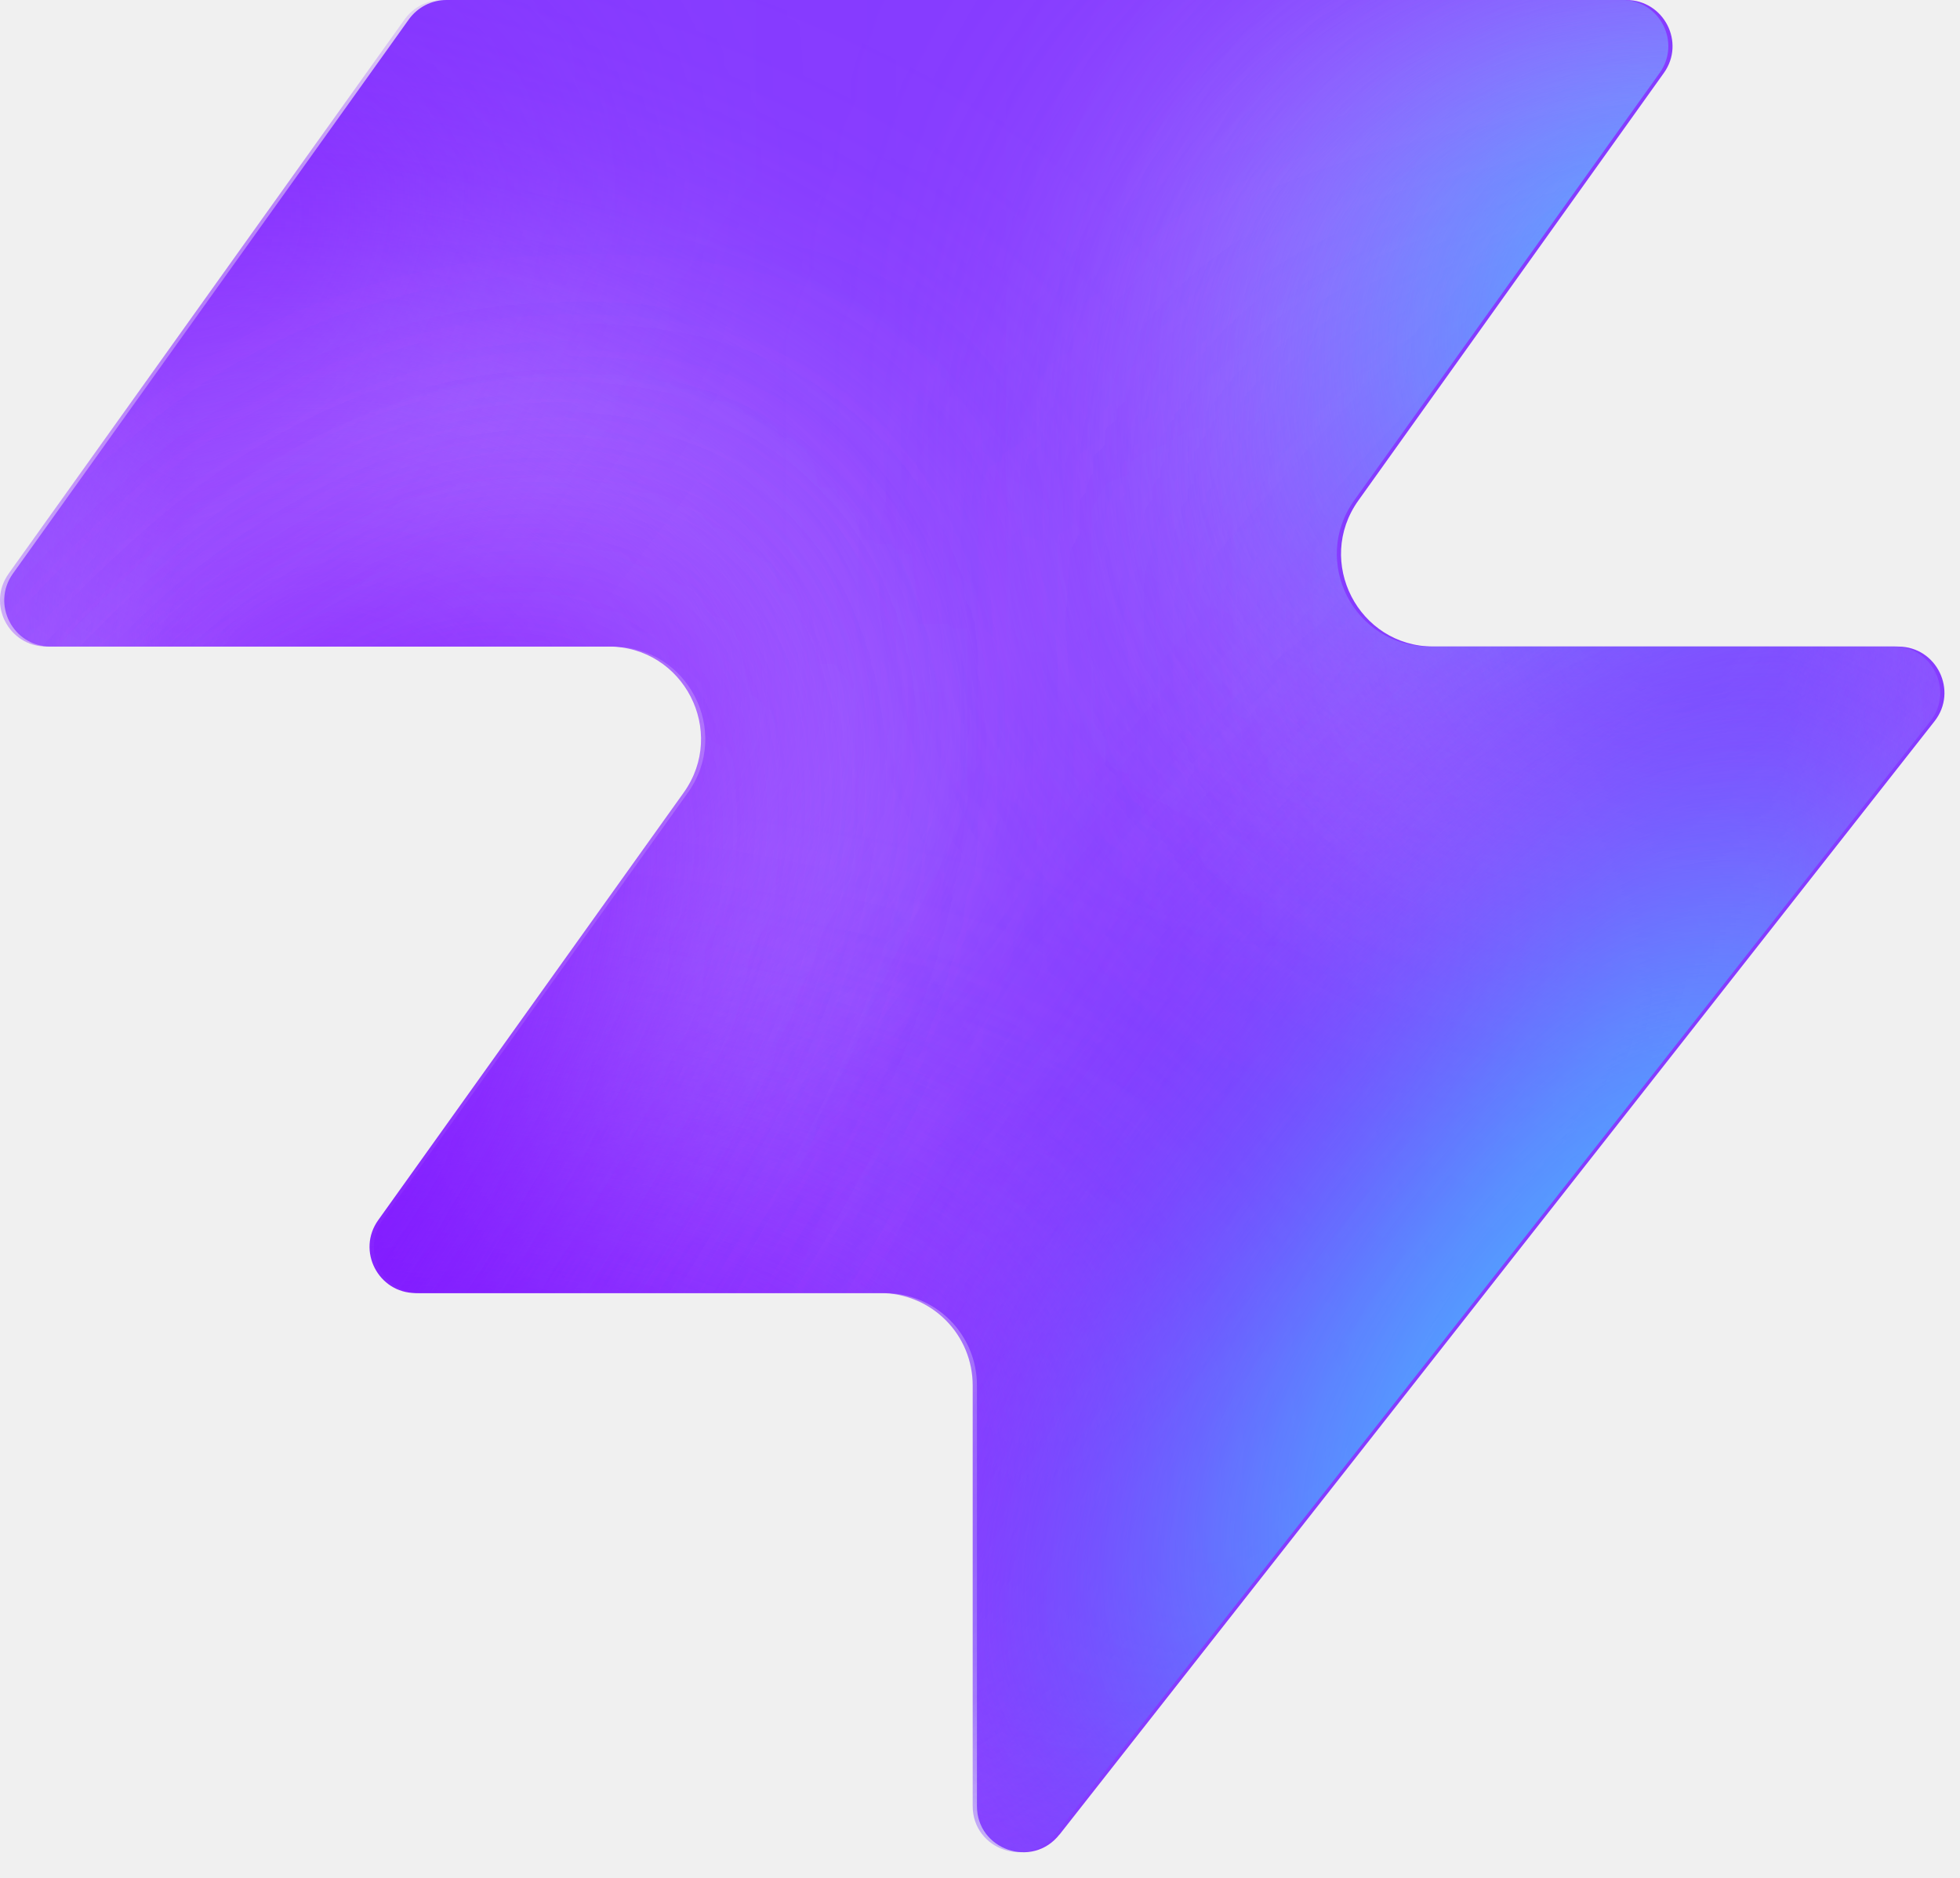
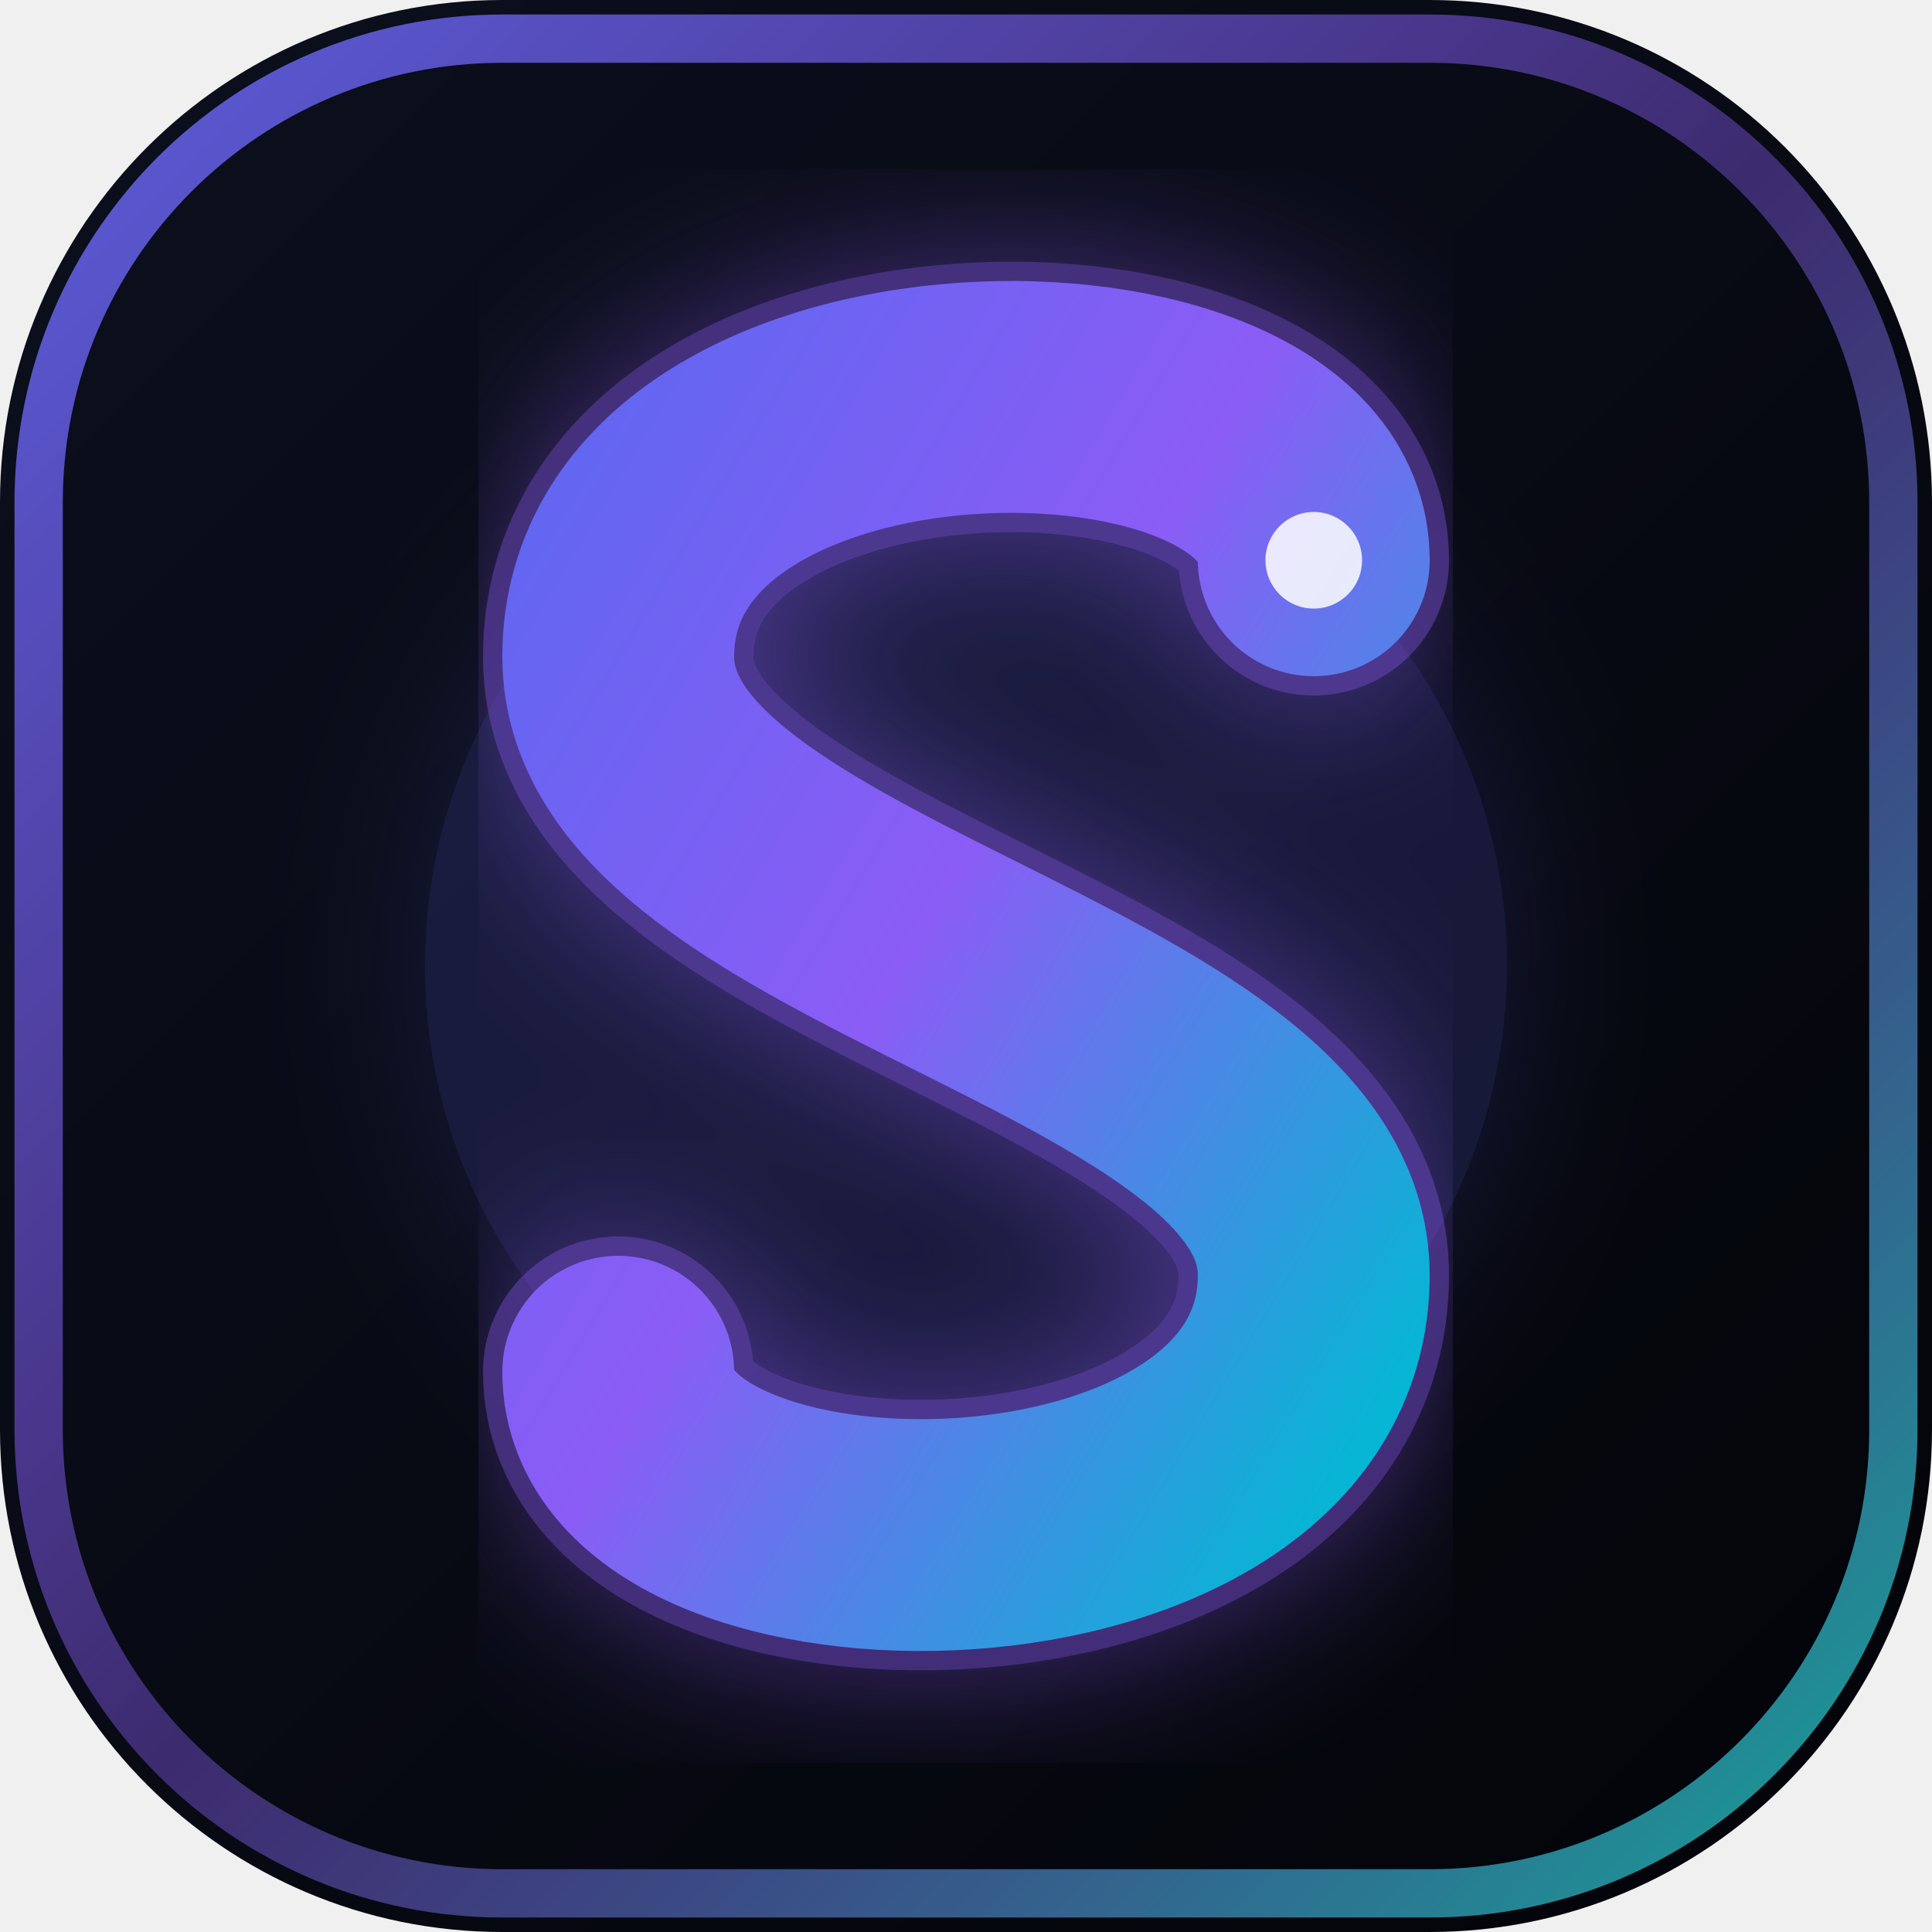
- <svg xmlns="http://www.w3.org/2000/svg" width="48" height="46" fill="none" viewBox="0 0 48 46">
-   <path fill="#863bff" d="M25.946 44.938c-.664.845-2.021.375-2.021-.698V33.937a2.26 2.26 0 0 0-2.262-2.262H10.287c-.92 0-1.456-1.04-.92-1.788l7.48-10.471c1.07-1.497 0-3.578-1.842-3.578H1.237c-.92 0-1.456-1.04-.92-1.788L10.013.474c.214-.297.556-.474.92-.474h28.894c.92 0 1.456 1.04.92 1.788l-7.48 10.471c-1.07 1.498 0 3.579 1.842 3.579h11.377c.943 0 1.473 1.088.89 1.83L25.947 44.94z" style="fill:#863bff;fill:color(display-p3 .525 .23 1);fill-opacity:1" />
-   <mask id="a" width="48" height="46" x="0" y="0" maskUnits="userSpaceOnUse" style="mask-type:alpha">
-     <path fill="#000" d="M25.842 44.938c-.664.844-2.021.375-2.021-.698V33.937a2.26 2.26 0 0 0-2.262-2.262H10.183c-.92 0-1.456-1.04-.92-1.788l7.48-10.471c1.07-1.498 0-3.579-1.842-3.579H1.133c-.92 0-1.456-1.04-.92-1.787L9.91.473c.214-.297.556-.474.92-.474h28.894c.92 0 1.456 1.04.92 1.788l-7.48 10.471c-1.07 1.498 0 3.578 1.842 3.578h11.377c.943 0 1.473 1.088.89 1.832L25.843 44.94z" style="fill:#000;fill-opacity:1" />
-   </mask>
-   <g mask="url(#a)">
-     <g filter="url(#b)">
-       <ellipse cx="5.508" cy="14.704" fill="#ede6ff" rx="5.508" ry="14.704" style="fill:#ede6ff;fill:color(display-p3 .927 .903 1);fill-opacity:1" transform="matrix(.00324 1 1 -.00324 -4.47 31.516)" />
-     </g>
-     <g filter="url(#c)">
-       <ellipse cx="10.399" cy="29.851" fill="#ede6ff" rx="10.399" ry="29.851" style="fill:#ede6ff;fill:color(display-p3 .927 .903 1);fill-opacity:1" transform="matrix(.00324 1 1 -.00324 -39.328 7.883)" />
-     </g>
-     <g filter="url(#d)">
-       <ellipse cx="5.508" cy="30.487" fill="#7e14ff" rx="5.508" ry="30.487" style="fill:#7e14ff;fill:color(display-p3 .492 .077 1);fill-opacity:1" transform="rotate(89.814 -25.913 -14.639)scale(1 -1)" />
-     </g>
-     <g filter="url(#e)">
-       <ellipse cx="5.508" cy="30.599" fill="#7e14ff" rx="5.508" ry="30.599" style="fill:#7e14ff;fill:color(display-p3 .492 .077 1);fill-opacity:1" transform="rotate(89.814 -32.644 -3.334)scale(1 -1)" />
-     </g>
-     <g filter="url(#f)">
-       <ellipse cx="5.508" cy="30.599" fill="#7e14ff" rx="5.508" ry="30.599" style="fill:#7e14ff;fill:color(display-p3 .492 .077 1);fill-opacity:1" transform="matrix(.00324 1 1 -.00324 -34.34 30.47)" />
-     </g>
-     <g filter="url(#g)">
-       <ellipse cx="14.072" cy="22.078" fill="#ede6ff" rx="14.072" ry="22.078" style="fill:#ede6ff;fill:color(display-p3 .927 .903 1);fill-opacity:1" transform="rotate(93.35 24.506 48.493)scale(-1 1)" />
-     </g>
-     <g filter="url(#h)">
-       <ellipse cx="3.47" cy="21.501" fill="#7e14ff" rx="3.47" ry="21.501" style="fill:#7e14ff;fill:color(display-p3 .492 .077 1);fill-opacity:1" transform="rotate(89.009 28.708 47.59)scale(-1 1)" />
-     </g>
-     <g filter="url(#i)">
-       <ellipse cx="3.47" cy="21.501" fill="#7e14ff" rx="3.47" ry="21.501" style="fill:#7e14ff;fill:color(display-p3 .492 .077 1);fill-opacity:1" transform="rotate(89.009 28.708 47.59)scale(-1 1)" />
-     </g>
-     <g filter="url(#j)">
-       <ellipse cx=".387" cy="8.972" fill="#7e14ff" rx="4.407" ry="29.108" style="fill:#7e14ff;fill:color(display-p3 .492 .077 1);fill-opacity:1" transform="rotate(39.51 .387 8.972)" />
-     </g>
-     <g filter="url(#k)">
-       <ellipse cx="47.523" cy="-6.092" fill="#7e14ff" rx="4.407" ry="29.108" style="fill:#7e14ff;fill:color(display-p3 .492 .077 1);fill-opacity:1" transform="rotate(37.892 47.523 -6.092)" />
-     </g>
-     <g filter="url(#l)">
-       <ellipse cx="41.412" cy="6.333" fill="#47bfff" rx="5.971" ry="9.665" style="fill:#47bfff;fill:color(display-p3 .28 .748 1);fill-opacity:1" transform="rotate(37.892 41.412 6.333)" />
-     </g>
-     <g filter="url(#m)">
-       <ellipse cx="-1.879" cy="38.332" fill="#7e14ff" rx="4.407" ry="29.108" style="fill:#7e14ff;fill:color(display-p3 .492 .077 1);fill-opacity:1" transform="rotate(37.892 -1.88 38.332)" />
-     </g>
-     <g filter="url(#n)">
-       <ellipse cx="-1.879" cy="38.332" fill="#7e14ff" rx="4.407" ry="29.108" style="fill:#7e14ff;fill:color(display-p3 .492 .077 1);fill-opacity:1" transform="rotate(37.892 -1.88 38.332)" />
-     </g>
-     <g filter="url(#o)">
-       <ellipse cx="35.651" cy="29.907" fill="#7e14ff" rx="4.407" ry="29.108" style="fill:#7e14ff;fill:color(display-p3 .492 .077 1);fill-opacity:1" transform="rotate(37.892 35.651 29.907)" />
-     </g>
-     <g filter="url(#p)">
-       <ellipse cx="38.418" cy="32.4" fill="#47bfff" rx="5.971" ry="15.297" style="fill:#47bfff;fill:color(display-p3 .28 .748 1);fill-opacity:1" transform="rotate(37.892 38.418 32.4)" />
-     </g>
-   </g>
+ <svg xmlns="http://www.w3.org/2000/svg" viewBox="0 0 100 100" width="100%" height="100%">
  <defs>
-     <filter id="b" width="60.045" height="41.654" x="-19.77" y="16.149" color-interpolation-filters="sRGB" filterUnits="userSpaceOnUse">
-       <feFlood flood-opacity="0" result="BackgroundImageFix" />
-       <feBlend in="SourceGraphic" in2="BackgroundImageFix" result="shape" />
-       <feGaussianBlur result="effect1_foregroundBlur_2002_17158" stdDeviation="7.659" />
-     </filter>
-     <filter id="c" width="90.34" height="51.437" x="-54.613" y="-7.533" color-interpolation-filters="sRGB" filterUnits="userSpaceOnUse">
-       <feFlood flood-opacity="0" result="BackgroundImageFix" />
-       <feBlend in="SourceGraphic" in2="BackgroundImageFix" result="shape" />
-       <feGaussianBlur result="effect1_foregroundBlur_2002_17158" stdDeviation="7.659" />
-     </filter>
-     <filter id="d" width="79.355" height="29.4" x="-49.64" y="2.03" color-interpolation-filters="sRGB" filterUnits="userSpaceOnUse">
-       <feFlood flood-opacity="0" result="BackgroundImageFix" />
-       <feBlend in="SourceGraphic" in2="BackgroundImageFix" result="shape" />
-       <feGaussianBlur result="effect1_foregroundBlur_2002_17158" stdDeviation="4.596" />
-     </filter>
-     <filter id="e" width="79.579" height="29.4" x="-45.045" y="20.029" color-interpolation-filters="sRGB" filterUnits="userSpaceOnUse">
-       <feFlood flood-opacity="0" result="BackgroundImageFix" />
-       <feBlend in="SourceGraphic" in2="BackgroundImageFix" result="shape" />
-       <feGaussianBlur result="effect1_foregroundBlur_2002_17158" stdDeviation="4.596" />
-     </filter>
-     <filter id="f" width="79.579" height="29.4" x="-43.513" y="21.178" color-interpolation-filters="sRGB" filterUnits="userSpaceOnUse">
-       <feFlood flood-opacity="0" result="BackgroundImageFix" />
-       <feBlend in="SourceGraphic" in2="BackgroundImageFix" result="shape" />
-       <feGaussianBlur result="effect1_foregroundBlur_2002_17158" stdDeviation="4.596" />
-     </filter>
-     <filter id="g" width="74.749" height="58.852" x="15.756" y="-17.901" color-interpolation-filters="sRGB" filterUnits="userSpaceOnUse">
-       <feFlood flood-opacity="0" result="BackgroundImageFix" />
-       <feBlend in="SourceGraphic" in2="BackgroundImageFix" result="shape" />
-       <feGaussianBlur result="effect1_foregroundBlur_2002_17158" stdDeviation="7.659" />
-     </filter>
-     <filter id="h" width="61.377" height="25.362" x="23.548" y="2.284" color-interpolation-filters="sRGB" filterUnits="userSpaceOnUse">
-       <feFlood flood-opacity="0" result="BackgroundImageFix" />
-       <feBlend in="SourceGraphic" in2="BackgroundImageFix" result="shape" />
-       <feGaussianBlur result="effect1_foregroundBlur_2002_17158" stdDeviation="4.596" />
-     </filter>
-     <filter id="i" width="61.377" height="25.362" x="23.548" y="2.284" color-interpolation-filters="sRGB" filterUnits="userSpaceOnUse">
-       <feFlood flood-opacity="0" result="BackgroundImageFix" />
-       <feBlend in="SourceGraphic" in2="BackgroundImageFix" result="shape" />
-       <feGaussianBlur result="effect1_foregroundBlur_2002_17158" stdDeviation="4.596" />
-     </filter>
-     <filter id="j" width="56.045" height="63.649" x="-27.636" y="-22.853" color-interpolation-filters="sRGB" filterUnits="userSpaceOnUse">
-       <feFlood flood-opacity="0" result="BackgroundImageFix" />
-       <feBlend in="SourceGraphic" in2="BackgroundImageFix" result="shape" />
-       <feGaussianBlur result="effect1_foregroundBlur_2002_17158" stdDeviation="4.596" />
-     </filter>
-     <filter id="k" width="54.814" height="64.646" x="20.116" y="-38.415" color-interpolation-filters="sRGB" filterUnits="userSpaceOnUse">
-       <feFlood flood-opacity="0" result="BackgroundImageFix" />
-       <feBlend in="SourceGraphic" in2="BackgroundImageFix" result="shape" />
-       <feGaussianBlur result="effect1_foregroundBlur_2002_17158" stdDeviation="4.596" />
-     </filter>
-     <filter id="l" width="33.541" height="35.313" x="24.641" y="-11.323" color-interpolation-filters="sRGB" filterUnits="userSpaceOnUse">
-       <feFlood flood-opacity="0" result="BackgroundImageFix" />
-       <feBlend in="SourceGraphic" in2="BackgroundImageFix" result="shape" />
-       <feGaussianBlur result="effect1_foregroundBlur_2002_17158" stdDeviation="4.596" />
-     </filter>
-     <filter id="m" width="54.814" height="64.646" x="-29.286" y="6.009" color-interpolation-filters="sRGB" filterUnits="userSpaceOnUse">
-       <feFlood flood-opacity="0" result="BackgroundImageFix" />
-       <feBlend in="SourceGraphic" in2="BackgroundImageFix" result="shape" />
-       <feGaussianBlur result="effect1_foregroundBlur_2002_17158" stdDeviation="4.596" />
-     </filter>
-     <filter id="n" width="54.814" height="64.646" x="-29.286" y="6.009" color-interpolation-filters="sRGB" filterUnits="userSpaceOnUse">
-       <feFlood flood-opacity="0" result="BackgroundImageFix" />
-       <feBlend in="SourceGraphic" in2="BackgroundImageFix" result="shape" />
-       <feGaussianBlur result="effect1_foregroundBlur_2002_17158" stdDeviation="4.596" />
-     </filter>
-     <filter id="o" width="54.814" height="64.646" x="8.244" y="-2.416" color-interpolation-filters="sRGB" filterUnits="userSpaceOnUse">
-       <feFlood flood-opacity="0" result="BackgroundImageFix" />
-       <feBlend in="SourceGraphic" in2="BackgroundImageFix" result="shape" />
-       <feGaussianBlur result="effect1_foregroundBlur_2002_17158" stdDeviation="4.596" />
-     </filter>
-     <filter id="p" width="39.409" height="43.623" x="18.713" y="10.588" color-interpolation-filters="sRGB" filterUnits="userSpaceOnUse">
-       <feFlood flood-opacity="0" result="BackgroundImageFix" />
-       <feBlend in="SourceGraphic" in2="BackgroundImageFix" result="shape" />
-       <feGaussianBlur result="effect1_foregroundBlur_2002_17158" stdDeviation="4.596" />
+     <linearGradient id="bgGrad" x1="0%" y1="0%" x2="100%" y2="100%">
+       <stop offset="0%" stop-color="#0c0f1d" />
+       <stop offset="50%" stop-color="#080a14" />
+       <stop offset="100%" stop-color="#030408" />
+     </linearGradient>
+     <linearGradient id="sGrad" x1="0%" y1="0%" x2="100%" y2="100%">
+       <stop offset="0%" stop-color="#6366f1" />
+       <stop offset="45%" stop-color="#8b5cf6" />
+       <stop offset="100%" stop-color="#06b6d4" />
+     </linearGradient>
+     <linearGradient id="borderGrad" x1="0%" y1="0%" x2="100%" y2="100%">
+       <stop offset="0%" stop-color="#6366f1" stop-opacity="0.9" />
+       <stop offset="50%" stop-color="#8b5cf6" stop-opacity="0.4" />
+       <stop offset="100%" stop-color="#14b8a6" stop-opacity="0.9" />
+     </linearGradient>
+     <filter id="glow" x="-20%" y="-20%" width="140%" height="140%">
+       <feGaussianBlur stdDeviation="4" result="blur" />
+       <feComposite in="SourceGraphic" in2="blur" operator="over" />
    </filter>
  </defs>
+   <rect width="100" height="100" rx="26" fill="url(#bgGrad)" />
+   <rect x="2" y="2" width="96" height="96" rx="24" fill="none" stroke="url(#borderGrad)" stroke-width="2.5" />
+   <circle cx="50" cy="50" r="28" fill="#6366f1" opacity="0.18" filter="url(#glow)" />
+   <path d="M 68 29 C 68 17 32 17 32 34 C 32 48 68 52 68 66 C 68 83 32 83 32 71" fill="none" stroke="#8b5cf6" stroke-width="14" stroke-linecap="round" stroke-linejoin="round" opacity="0.45" filter="url(#glow)" />
+   <path d="M 68 29 C 68 17 32 17 32 34 C 32 48 68 52 68 66 C 68 83 32 83 32 71" fill="none" stroke="url(#sGrad)" stroke-width="12" stroke-linecap="round" stroke-linejoin="round" />
+   <circle cx="68" cy="29" r="2.5" fill="#ffffff" opacity="0.85" />
</svg>
